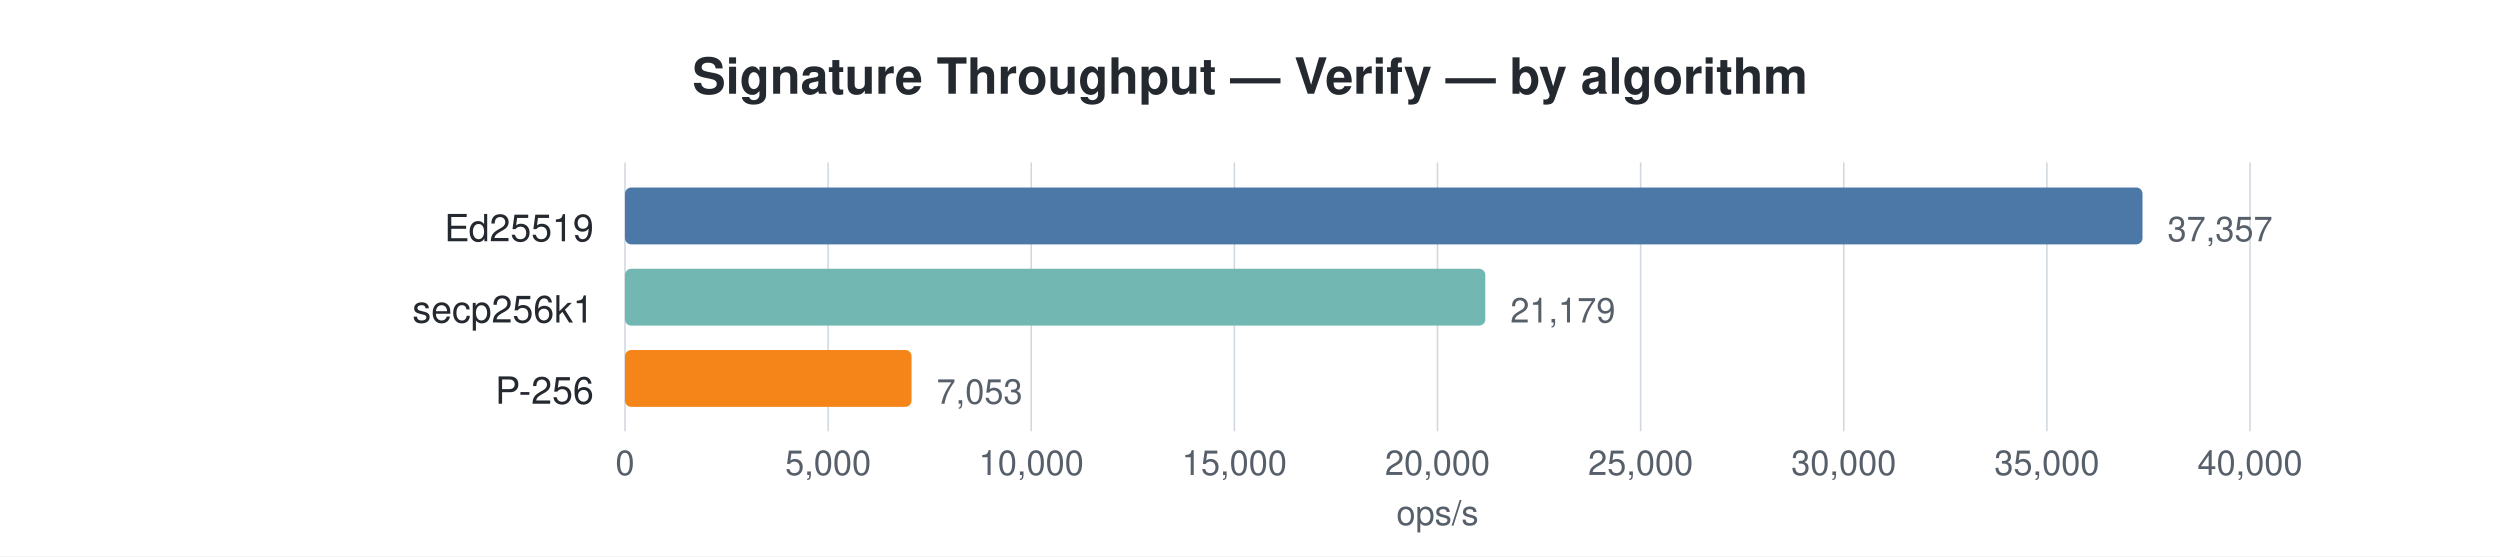
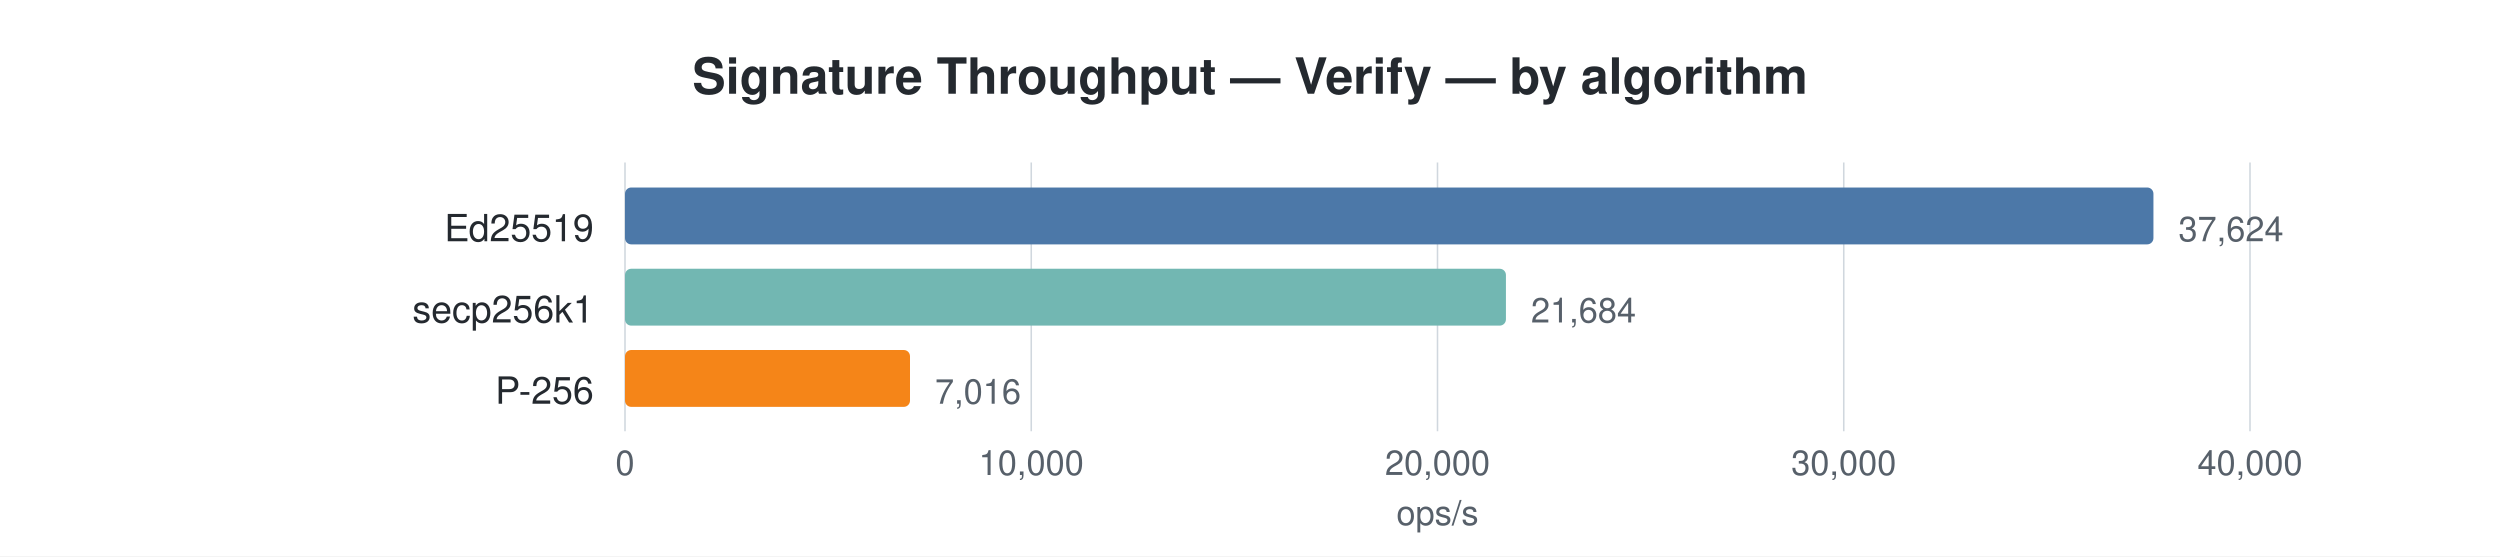
<svg xmlns="http://www.w3.org/2000/svg" width="800" height="178" viewBox="0 0 800 178">
  <style>
text { font-family: -apple-system, BlinkMacSystemFont, "Segoe UI", Helvetica, Arial, sans-serif; }
.title { font-size: 16px; font-weight: 600; fill: #24292f; }
.label { font-size: 12px; fill: #24292f; }
.value { font-size: 11px; fill: #57606a; }
.axis-label { font-size: 11px; fill: #57606a; }
.grid { stroke: #d0d7de; stroke-width: 0.5; }
</style>
  <rect width="100%" height="100%" fill="white" />
  <text x="400.0" y="30" text-anchor="middle" class="title">Signature Throughput — Verify — by algorithm</text>
  <line x1="200.0" y1="52.0" x2="200.0" y2="138.0" class="grid" />
  <text x="200.0" y="152.0" text-anchor="middle" class="axis-label">0</text>
-   <line x1="265.0" y1="52.0" x2="265.0" y2="138.0" class="grid" />
-   <text x="265.0" y="152.0" text-anchor="middle" class="axis-label">5,000</text>
  <line x1="330.0" y1="52.0" x2="330.0" y2="138.0" class="grid" />
  <text x="330.0" y="152.0" text-anchor="middle" class="axis-label">10,000</text>
-   <line x1="395.0" y1="52.0" x2="395.0" y2="138.0" class="grid" />
-   <text x="395.0" y="152.0" text-anchor="middle" class="axis-label">15,000</text>
  <line x1="460.0" y1="52.0" x2="460.0" y2="138.0" class="grid" />
  <text x="460.0" y="152.0" text-anchor="middle" class="axis-label">20,000</text>
-   <line x1="525.0" y1="52.0" x2="525.0" y2="138.0" class="grid" />
-   <text x="525.0" y="152.0" text-anchor="middle" class="axis-label">25,000</text>
  <line x1="590.0" y1="52.0" x2="590.0" y2="138.0" class="grid" />
  <text x="590.0" y="152.0" text-anchor="middle" class="axis-label">30,000</text>
-   <line x1="655.0" y1="52.0" x2="655.0" y2="138.0" class="grid" />
-   <text x="655.0" y="152.0" text-anchor="middle" class="axis-label">35,000</text>
  <line x1="720.0" y1="52.0" x2="720.0" y2="138.0" class="grid" />
  <text x="720.0" y="152.0" text-anchor="middle" class="axis-label">40,000</text>
  <text x="460.0" y="168.0" text-anchor="middle" class="axis-label">ops/s</text>
  <text x="190.0" y="77.2" text-anchor="end" class="label">Ed25519</text>
-   <rect x="200.0" y="60.0" width="485.6" height="18.2" rx="2" fill="#4C78A8" />
-   <text x="693.6" y="77.2" class="value">37,357</text>
+   <rect x="200.0" y="60.0" width="489.1" height="18.2" rx="2" fill="#4C78A8" />
+   <text x="697.1" y="77.2" class="value">37,624</text>
  <text x="190.0" y="103.2" text-anchor="end" class="label">secp256k1</text>
-   <rect x="200.0" y="86.0" width="275.3" height="18.2" rx="2" fill="#72B7B2" />
-   <text x="483.3" y="103.2" class="value">21,179</text>
+   <rect x="200.0" y="86.0" width="281.9" height="18.2" rx="2" fill="#72B7B2" />
+   <text x="489.9" y="103.2" class="value">21,684</text>
  <text x="190.0" y="129.2" text-anchor="end" class="label">P-256</text>
-   <rect x="200.0" y="112.0" width="91.7" height="18.2" rx="2" fill="#F58518" />
-   <text x="299.7" y="129.2" class="value">7,053</text>
+   <rect x="200.0" y="112.0" width="91.2" height="18.2" rx="2" fill="#F58518" />
+   <text x="299.2" y="129.2" class="value">7,016</text>
</svg>
